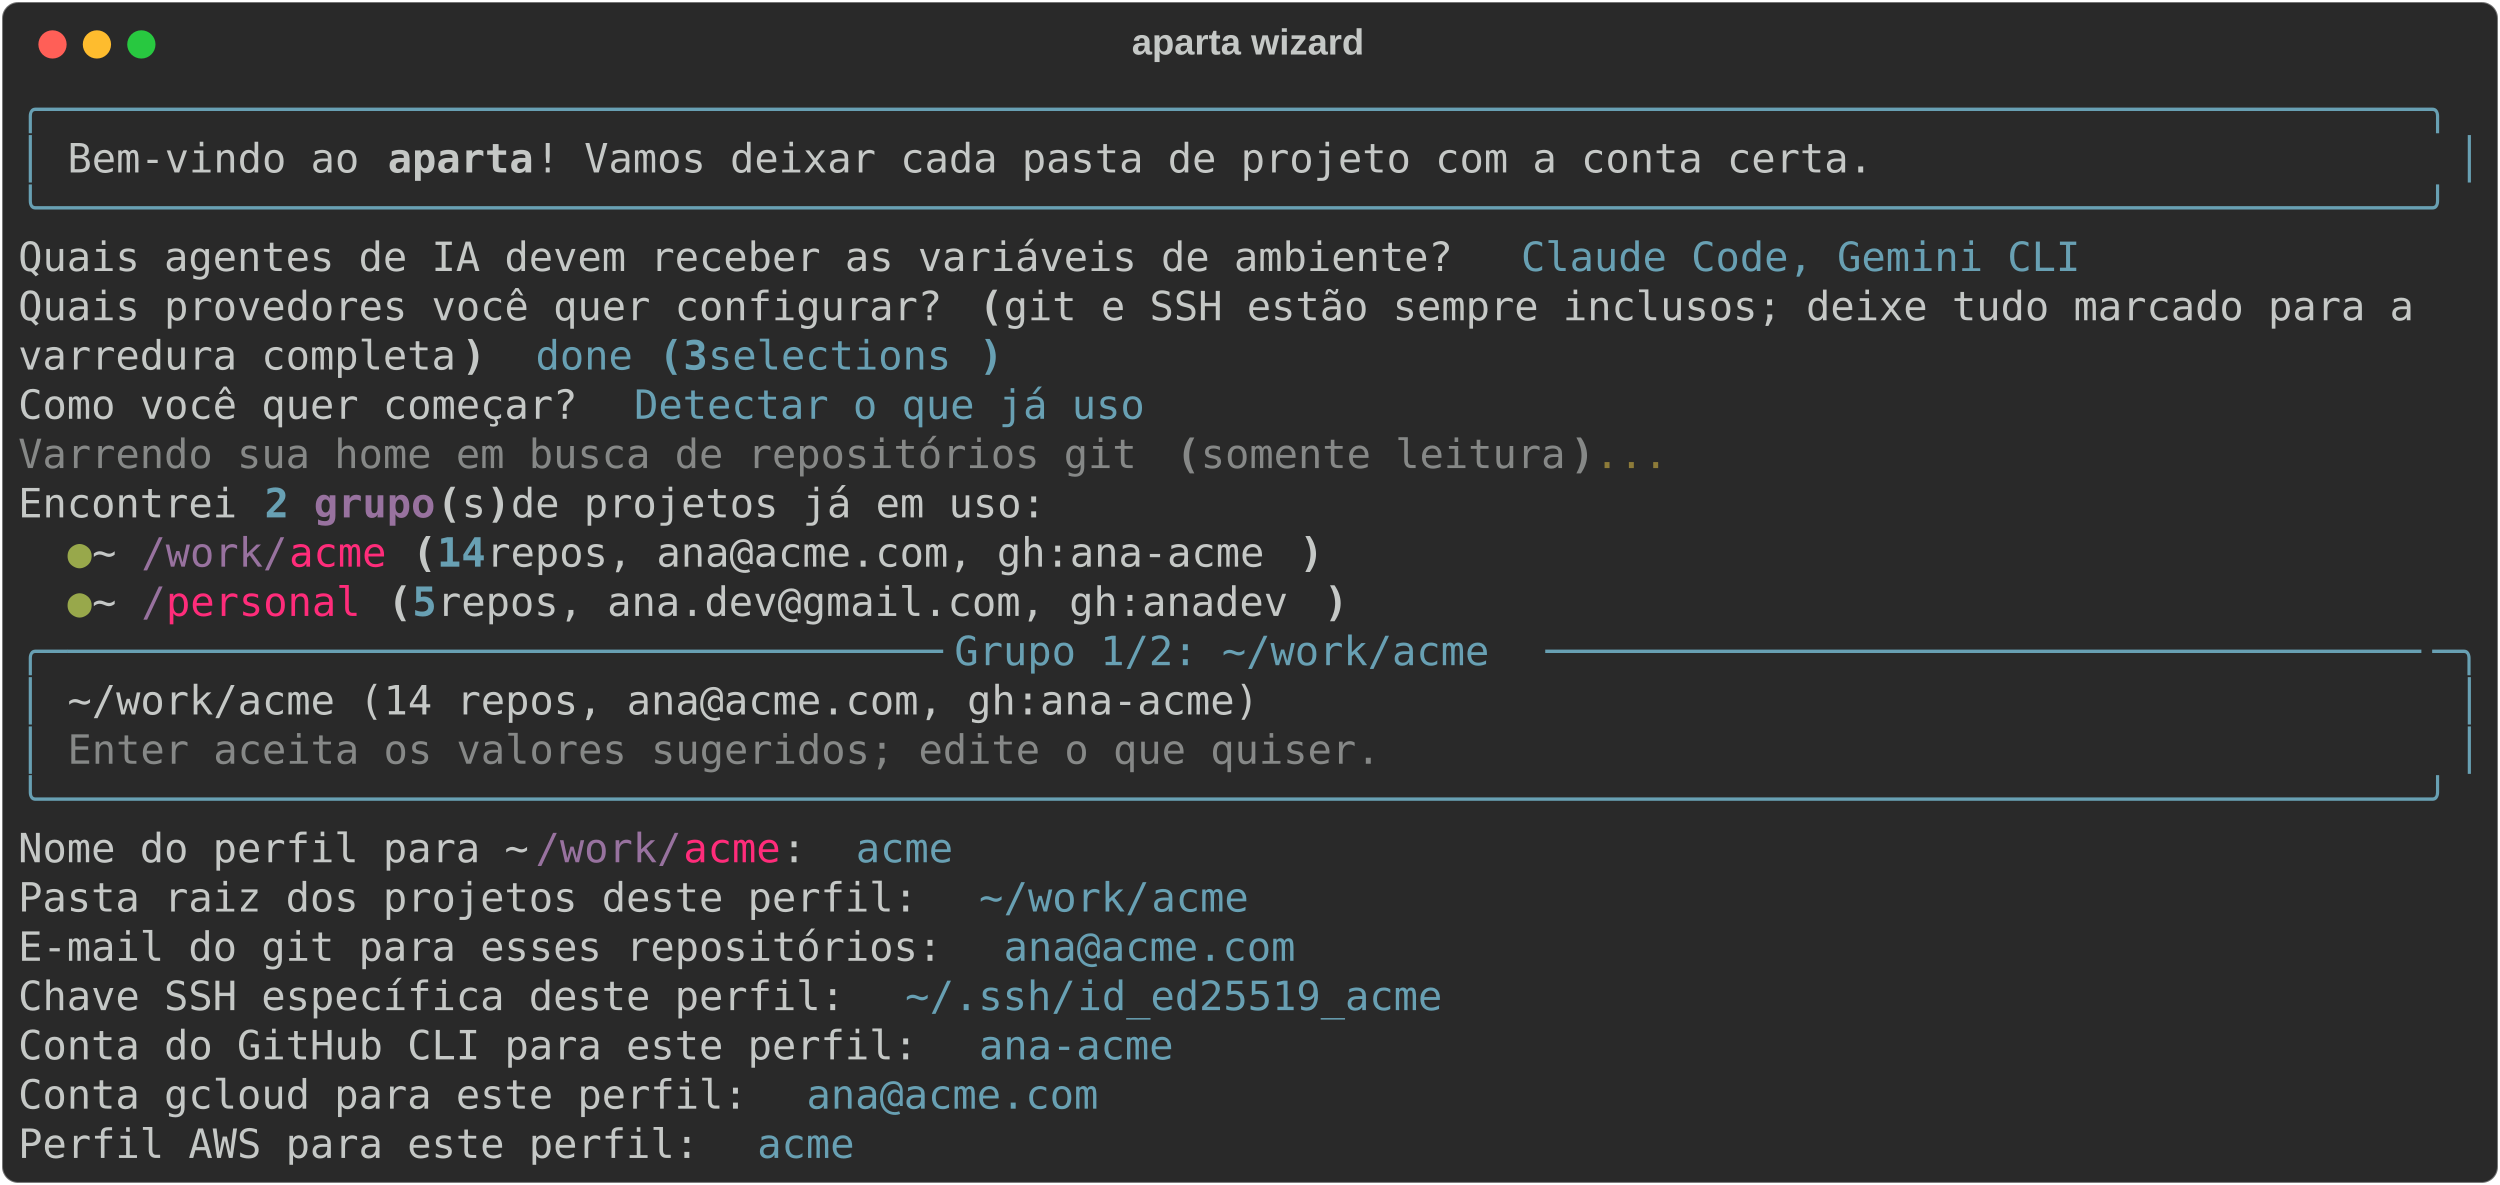
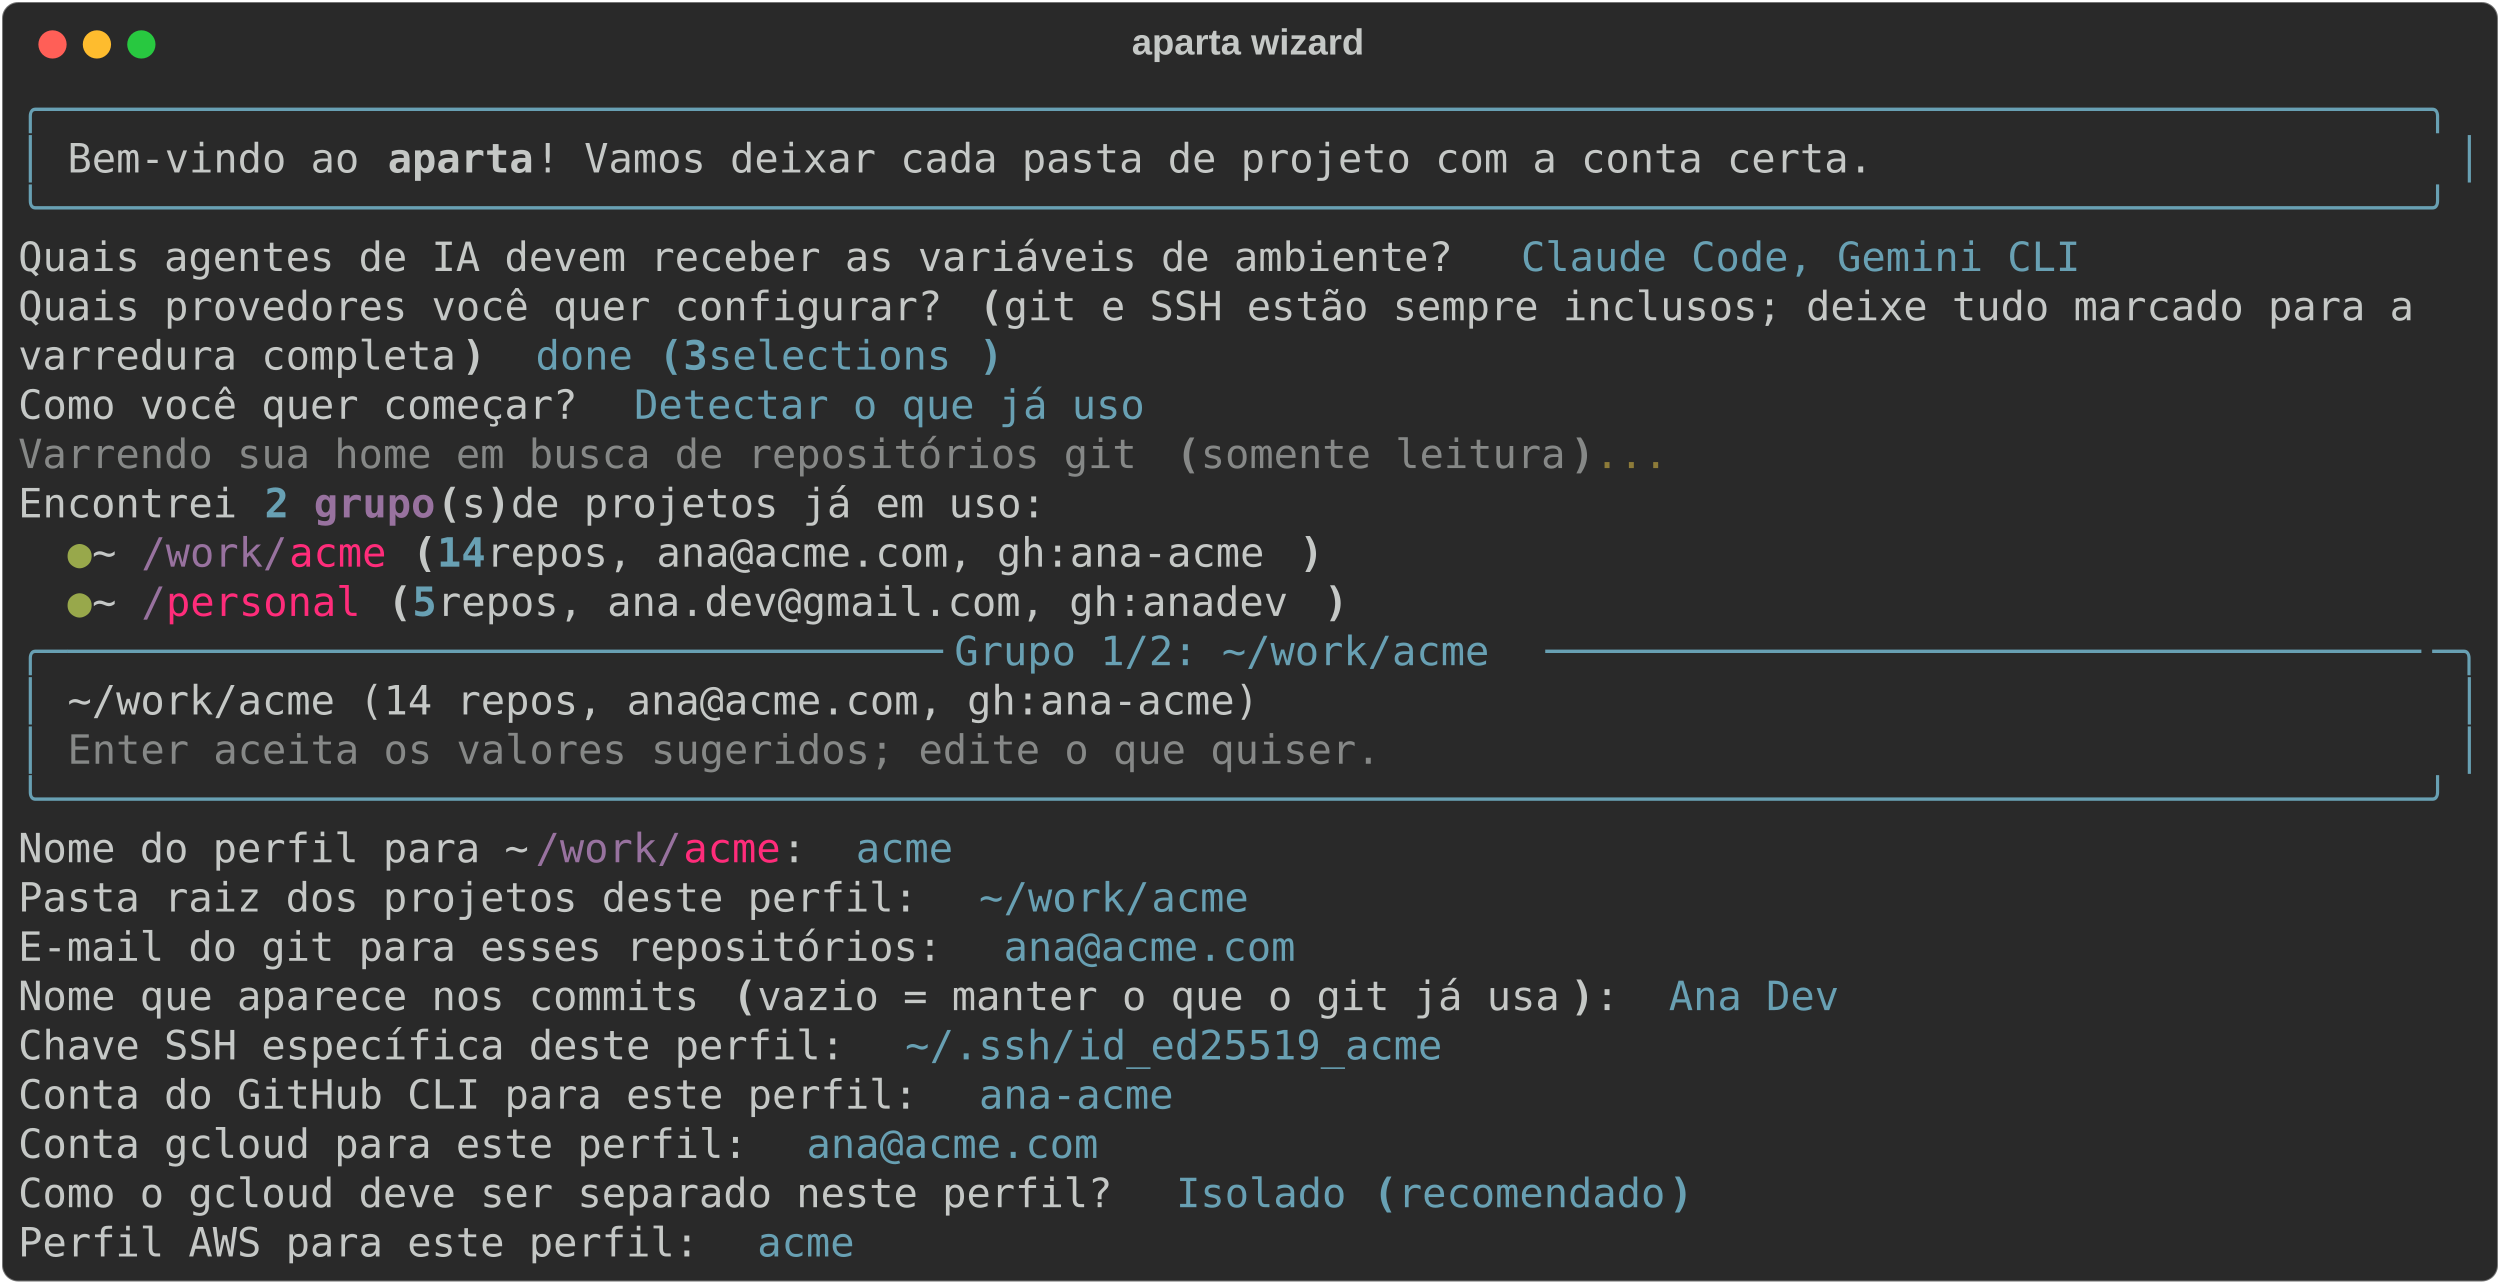
- <svg xmlns="http://www.w3.org/2000/svg" class="rich-terminal" viewBox="0 0 1238 586.8">
+ <svg xmlns="http://www.w3.org/2000/svg" class="rich-terminal" viewBox="0 0 1238 635.6">
  <style>

    @font-face {
        font-family: "Fira Code";
        src: local("FiraCode-Regular"),
                url("https://cdnjs.cloudflare.com/ajax/libs/firacode/6.2.0/woff2/FiraCode-Regular.woff2") format("woff2"),
                url("https://cdnjs.cloudflare.com/ajax/libs/firacode/6.2.0/woff/FiraCode-Regular.woff") format("woff");
        font-style: normal;
        font-weight: 400;
    }
    @font-face {
        font-family: "Fira Code";
        src: local("FiraCode-Bold"),
                url("https://cdnjs.cloudflare.com/ajax/libs/firacode/6.2.0/woff2/FiraCode-Bold.woff2") format("woff2"),
                url("https://cdnjs.cloudflare.com/ajax/libs/firacode/6.2.0/woff/FiraCode-Bold.woff") format("woff");
        font-style: bold;
        font-weight: 700;
    }

-     .terminal-4231822318-matrix {
+     .terminal-3210500793-matrix {
        font-family: Fira Code, monospace;
        font-size: 20px;
        line-height: 24.4px;
        font-variant-east-asian: full-width;
    }

-     .terminal-4231822318-title {
+     .terminal-3210500793-title {
        font-size: 18px;
        font-weight: bold;
        font-family: arial;
    }

-     .terminal-4231822318-r1 { fill: #68a0b3 }
- .terminal-4231822318-r2 { fill: #c5c8c6 }
- .terminal-4231822318-r3 { fill: #c5c8c6;font-weight: bold }
- .terminal-4231822318-r4 { fill: #68a0b3;font-weight: bold }
- .terminal-4231822318-r5 { fill: #868887 }
- .terminal-4231822318-r6 { fill: #868887;font-weight: bold }
- .terminal-4231822318-r7 { fill: #8d7b39 }
- .terminal-4231822318-r8 { fill: #98729f;font-weight: bold }
- .terminal-4231822318-r9 { fill: #98a84b }
- .terminal-4231822318-r10 { fill: #98729f }
- .terminal-4231822318-r11 { fill: #ff2c7a }
+     .terminal-3210500793-r1 { fill: #68a0b3 }
+ .terminal-3210500793-r2 { fill: #c5c8c6 }
+ .terminal-3210500793-r3 { fill: #c5c8c6;font-weight: bold }
+ .terminal-3210500793-r4 { fill: #68a0b3;font-weight: bold }
+ .terminal-3210500793-r5 { fill: #868887 }
+ .terminal-3210500793-r6 { fill: #868887;font-weight: bold }
+ .terminal-3210500793-r7 { fill: #8d7b39 }
+ .terminal-3210500793-r8 { fill: #98729f;font-weight: bold }
+ .terminal-3210500793-r9 { fill: #98a84b }
+ .terminal-3210500793-r10 { fill: #98729f }
+ .terminal-3210500793-r11 { fill: #ff2c7a }
    </style>
  <defs>
-     <clipPath id="terminal-4231822318-clip-terminal">
-       <rect x="0" y="0" width="1219.0" height="535.8" />
-     </clipPath>
-     <clipPath id="terminal-4231822318-line-0">
+     <clipPath id="terminal-3210500793-clip-terminal">
+       <rect x="0" y="0" width="1219.0" height="584.6" />
+     </clipPath>
+     <clipPath id="terminal-3210500793-line-0">
      <rect x="0" y="1.5" width="1220" height="24.65" />
    </clipPath>
-     <clipPath id="terminal-4231822318-line-1">
+     <clipPath id="terminal-3210500793-line-1">
      <rect x="0" y="25.9" width="1220" height="24.65" />
    </clipPath>
-     <clipPath id="terminal-4231822318-line-2">
+     <clipPath id="terminal-3210500793-line-2">
      <rect x="0" y="50.3" width="1220" height="24.65" />
    </clipPath>
-     <clipPath id="terminal-4231822318-line-3">
+     <clipPath id="terminal-3210500793-line-3">
      <rect x="0" y="74.7" width="1220" height="24.65" />
    </clipPath>
-     <clipPath id="terminal-4231822318-line-4">
+     <clipPath id="terminal-3210500793-line-4">
      <rect x="0" y="99.1" width="1220" height="24.65" />
    </clipPath>
-     <clipPath id="terminal-4231822318-line-5">
+     <clipPath id="terminal-3210500793-line-5">
      <rect x="0" y="123.5" width="1220" height="24.65" />
    </clipPath>
-     <clipPath id="terminal-4231822318-line-6">
+     <clipPath id="terminal-3210500793-line-6">
      <rect x="0" y="147.9" width="1220" height="24.65" />
    </clipPath>
-     <clipPath id="terminal-4231822318-line-7">
+     <clipPath id="terminal-3210500793-line-7">
      <rect x="0" y="172.3" width="1220" height="24.65" />
    </clipPath>
-     <clipPath id="terminal-4231822318-line-8">
+     <clipPath id="terminal-3210500793-line-8">
      <rect x="0" y="196.7" width="1220" height="24.65" />
    </clipPath>
-     <clipPath id="terminal-4231822318-line-9">
+     <clipPath id="terminal-3210500793-line-9">
      <rect x="0" y="221.1" width="1220" height="24.65" />
    </clipPath>
-     <clipPath id="terminal-4231822318-line-10">
+     <clipPath id="terminal-3210500793-line-10">
      <rect x="0" y="245.5" width="1220" height="24.65" />
    </clipPath>
-     <clipPath id="terminal-4231822318-line-11">
+     <clipPath id="terminal-3210500793-line-11">
      <rect x="0" y="269.9" width="1220" height="24.65" />
    </clipPath>
-     <clipPath id="terminal-4231822318-line-12">
+     <clipPath id="terminal-3210500793-line-12">
      <rect x="0" y="294.3" width="1220" height="24.65" />
    </clipPath>
-     <clipPath id="terminal-4231822318-line-13">
+     <clipPath id="terminal-3210500793-line-13">
      <rect x="0" y="318.7" width="1220" height="24.65" />
    </clipPath>
-     <clipPath id="terminal-4231822318-line-14">
+     <clipPath id="terminal-3210500793-line-14">
      <rect x="0" y="343.1" width="1220" height="24.65" />
    </clipPath>
-     <clipPath id="terminal-4231822318-line-15">
+     <clipPath id="terminal-3210500793-line-15">
      <rect x="0" y="367.5" width="1220" height="24.65" />
    </clipPath>
-     <clipPath id="terminal-4231822318-line-16">
+     <clipPath id="terminal-3210500793-line-16">
      <rect x="0" y="391.9" width="1220" height="24.65" />
    </clipPath>
-     <clipPath id="terminal-4231822318-line-17">
+     <clipPath id="terminal-3210500793-line-17">
      <rect x="0" y="416.3" width="1220" height="24.65" />
    </clipPath>
-     <clipPath id="terminal-4231822318-line-18">
+     <clipPath id="terminal-3210500793-line-18">
      <rect x="0" y="440.7" width="1220" height="24.65" />
    </clipPath>
-     <clipPath id="terminal-4231822318-line-19">
+     <clipPath id="terminal-3210500793-line-19">
      <rect x="0" y="465.1" width="1220" height="24.65" />
    </clipPath>
-     <clipPath id="terminal-4231822318-line-20">
+     <clipPath id="terminal-3210500793-line-20">
      <rect x="0" y="489.5" width="1220" height="24.65" />
    </clipPath>
+     <clipPath id="terminal-3210500793-line-21">
+       <rect x="0" y="513.9" width="1220" height="24.65" />
+     </clipPath>
+     <clipPath id="terminal-3210500793-line-22">
+       <rect x="0" y="538.3" width="1220" height="24.65" />
+     </clipPath>
  </defs>
-   <rect fill="#292929" stroke="rgba(255,255,255,0.35)" stroke-width="1" x="1" y="1" width="1236" height="584.8" rx="8" />
-   <text class="terminal-4231822318-title" fill="#c5c8c6" text-anchor="middle" x="618" y="27">aparta wizard</text>
+   <rect fill="#292929" stroke="rgba(255,255,255,0.35)" stroke-width="1" x="1" y="1" width="1236" height="633.6" rx="8" />
+   <text class="terminal-3210500793-title" fill="#c5c8c6" text-anchor="middle" x="618" y="27">aparta wizard</text>
  <g transform="translate(26,22)">
    <circle cx="0" cy="0" r="7" fill="#ff5f57" />
    <circle cx="22" cy="0" r="7" fill="#febc2e" />
    <circle cx="44" cy="0" r="7" fill="#28c840" />
  </g>
-   <g transform="translate(9, 41)" clip-path="url(#terminal-4231822318-clip-terminal)">
-     <g class="terminal-4231822318-matrix">
-       <text class="terminal-4231822318-r1" x="0" y="20" textLength="1220" clip-path="url(#terminal-4231822318-line-0)">╭──────────────────────────────────────────────────────────────────────────────────────────────────╮</text>
-       <text class="terminal-4231822318-r2" x="1220" y="20" textLength="12.2" clip-path="url(#terminal-4231822318-line-0)">
- </text>
-       <text class="terminal-4231822318-r1" x="0" y="44.4" textLength="12.2" clip-path="url(#terminal-4231822318-line-1)">│</text>
-       <text class="terminal-4231822318-r2" x="24.4" y="44.4" textLength="158.6" clip-path="url(#terminal-4231822318-line-1)">Bem-vindo ao </text>
-       <text class="terminal-4231822318-r3" x="183" y="44.4" textLength="73.2" clip-path="url(#terminal-4231822318-line-1)">aparta</text>
-       <text class="terminal-4231822318-r2" x="256.2" y="44.4" textLength="671" clip-path="url(#terminal-4231822318-line-1)">! Vamos deixar cada pasta de projeto com a conta certa.</text>
-       <text class="terminal-4231822318-r1" x="1207.8" y="44.4" textLength="12.2" clip-path="url(#terminal-4231822318-line-1)">│</text>
-       <text class="terminal-4231822318-r2" x="1220" y="44.4" textLength="12.2" clip-path="url(#terminal-4231822318-line-1)">
- </text>
-       <text class="terminal-4231822318-r1" x="0" y="68.8" textLength="1220" clip-path="url(#terminal-4231822318-line-2)">╰──────────────────────────────────────────────────────────────────────────────────────────────────╯</text>
-       <text class="terminal-4231822318-r2" x="1220" y="68.8" textLength="12.2" clip-path="url(#terminal-4231822318-line-2)">
- </text>
-       <text class="terminal-4231822318-r2" x="0" y="93.2" textLength="744.2" clip-path="url(#terminal-4231822318-line-3)">Quais agentes de IA devem receber as variáveis de ambiente?  </text>
-       <text class="terminal-4231822318-r1" x="744.2" y="93.2" textLength="280.6" clip-path="url(#terminal-4231822318-line-3)">Claude Code, Gemini CLI</text>
-       <text class="terminal-4231822318-r2" x="1220" y="93.2" textLength="12.2" clip-path="url(#terminal-4231822318-line-3)">
- </text>
-       <text class="terminal-4231822318-r2" x="0" y="117.6" textLength="475.8" clip-path="url(#terminal-4231822318-line-4)">Quais provedores você quer configurar? </text>
-       <text class="terminal-4231822318-r3" x="475.8" y="117.6" textLength="12.2" clip-path="url(#terminal-4231822318-line-4)">(</text>
-       <text class="terminal-4231822318-r2" x="488" y="117.6" textLength="719.8" clip-path="url(#terminal-4231822318-line-4)">git e SSH estão sempre inclusos; deixe tudo marcado para a </text>
-       <text class="terminal-4231822318-r2" x="1220" y="117.6" textLength="12.2" clip-path="url(#terminal-4231822318-line-4)">
- </text>
-       <text class="terminal-4231822318-r2" x="0" y="142" textLength="219.6" clip-path="url(#terminal-4231822318-line-5)">varredura completa</text>
-       <text class="terminal-4231822318-r3" x="219.6" y="142" textLength="12.2" clip-path="url(#terminal-4231822318-line-5)">)</text>
-       <text class="terminal-4231822318-r1" x="256.2" y="142" textLength="61" clip-path="url(#terminal-4231822318-line-5)">done </text>
-       <text class="terminal-4231822318-r4" x="317.2" y="142" textLength="12.2" clip-path="url(#terminal-4231822318-line-5)">(</text>
-       <text class="terminal-4231822318-r4" x="329.4" y="142" textLength="12.2" clip-path="url(#terminal-4231822318-line-5)">3</text>
-       <text class="terminal-4231822318-r1" x="341.6" y="142" textLength="134.2" clip-path="url(#terminal-4231822318-line-5)"> selections</text>
-       <text class="terminal-4231822318-r4" x="475.8" y="142" textLength="12.2" clip-path="url(#terminal-4231822318-line-5)">)</text>
-       <text class="terminal-4231822318-r2" x="1220" y="142" textLength="12.2" clip-path="url(#terminal-4231822318-line-5)">
- </text>
-       <text class="terminal-4231822318-r2" x="0" y="166.4" textLength="305" clip-path="url(#terminal-4231822318-line-6)">Como você quer começar?  </text>
-       <text class="terminal-4231822318-r1" x="305" y="166.4" textLength="256.2" clip-path="url(#terminal-4231822318-line-6)">Detectar o que já uso</text>
-       <text class="terminal-4231822318-r2" x="1220" y="166.4" textLength="12.2" clip-path="url(#terminal-4231822318-line-6)">
- </text>
-       <text class="terminal-4231822318-r5" x="0" y="190.8" textLength="573.4" clip-path="url(#terminal-4231822318-line-7)">Varrendo sua home em busca de repositórios git </text>
-       <text class="terminal-4231822318-r6" x="573.4" y="190.8" textLength="12.2" clip-path="url(#terminal-4231822318-line-7)">(</text>
-       <text class="terminal-4231822318-r5" x="585.6" y="190.8" textLength="183" clip-path="url(#terminal-4231822318-line-7)">somente leitura</text>
-       <text class="terminal-4231822318-r6" x="768.6" y="190.8" textLength="12.2" clip-path="url(#terminal-4231822318-line-7)">)</text>
-       <text class="terminal-4231822318-r7" x="780.8" y="190.8" textLength="36.6" clip-path="url(#terminal-4231822318-line-7)">...</text>
-       <text class="terminal-4231822318-r2" x="1220" y="190.8" textLength="12.2" clip-path="url(#terminal-4231822318-line-7)">
- </text>
-       <text class="terminal-4231822318-r2" x="0" y="215.2" textLength="122" clip-path="url(#terminal-4231822318-line-8)">Encontrei </text>
-       <text class="terminal-4231822318-r4" x="122" y="215.2" textLength="12.2" clip-path="url(#terminal-4231822318-line-8)">2</text>
-       <text class="terminal-4231822318-r8" x="146.4" y="215.2" textLength="61" clip-path="url(#terminal-4231822318-line-8)">grupo</text>
-       <text class="terminal-4231822318-r3" x="207.4" y="215.2" textLength="12.2" clip-path="url(#terminal-4231822318-line-8)">(</text>
-       <text class="terminal-4231822318-r2" x="219.6" y="215.2" textLength="12.2" clip-path="url(#terminal-4231822318-line-8)">s</text>
-       <text class="terminal-4231822318-r3" x="231.8" y="215.2" textLength="12.2" clip-path="url(#terminal-4231822318-line-8)">)</text>
-       <text class="terminal-4231822318-r2" x="244" y="215.2" textLength="280.6" clip-path="url(#terminal-4231822318-line-8)"> de projetos já em uso:</text>
-       <text class="terminal-4231822318-r2" x="1220" y="215.2" textLength="12.2" clip-path="url(#terminal-4231822318-line-8)">
- </text>
-       <text class="terminal-4231822318-r9" x="24.4" y="239.6" textLength="12.2" clip-path="url(#terminal-4231822318-line-9)">●</text>
-       <text class="terminal-4231822318-r2" x="36.6" y="239.6" textLength="24.4" clip-path="url(#terminal-4231822318-line-9)"> ~</text>
-       <text class="terminal-4231822318-r10" x="61" y="239.6" textLength="73.2" clip-path="url(#terminal-4231822318-line-9)">/work/</text>
-       <text class="terminal-4231822318-r11" x="134.2" y="239.6" textLength="48.8" clip-path="url(#terminal-4231822318-line-9)">acme</text>
-       <text class="terminal-4231822318-r3" x="195.2" y="239.6" textLength="12.2" clip-path="url(#terminal-4231822318-line-9)">(</text>
-       <text class="terminal-4231822318-r4" x="207.4" y="239.6" textLength="24.4" clip-path="url(#terminal-4231822318-line-9)">14</text>
-       <text class="terminal-4231822318-r2" x="231.8" y="239.6" textLength="402.6" clip-path="url(#terminal-4231822318-line-9)"> repos, ana@acme.com, gh:ana-acme</text>
-       <text class="terminal-4231822318-r3" x="634.4" y="239.6" textLength="12.2" clip-path="url(#terminal-4231822318-line-9)">)</text>
-       <text class="terminal-4231822318-r2" x="1220" y="239.6" textLength="12.2" clip-path="url(#terminal-4231822318-line-9)">
- </text>
-       <text class="terminal-4231822318-r9" x="24.4" y="264" textLength="12.2" clip-path="url(#terminal-4231822318-line-10)">●</text>
-       <text class="terminal-4231822318-r2" x="36.6" y="264" textLength="24.4" clip-path="url(#terminal-4231822318-line-10)"> ~</text>
-       <text class="terminal-4231822318-r10" x="61" y="264" textLength="12.2" clip-path="url(#terminal-4231822318-line-10)">/</text>
-       <text class="terminal-4231822318-r11" x="73.2" y="264" textLength="97.6" clip-path="url(#terminal-4231822318-line-10)">personal</text>
-       <text class="terminal-4231822318-r3" x="183" y="264" textLength="12.2" clip-path="url(#terminal-4231822318-line-10)">(</text>
-       <text class="terminal-4231822318-r4" x="195.2" y="264" textLength="12.2" clip-path="url(#terminal-4231822318-line-10)">5</text>
-       <text class="terminal-4231822318-r2" x="207.4" y="264" textLength="439.2" clip-path="url(#terminal-4231822318-line-10)"> repos, ana.dev@gmail.com, gh:anadev</text>
-       <text class="terminal-4231822318-r3" x="646.6" y="264" textLength="12.2" clip-path="url(#terminal-4231822318-line-10)">)</text>
-       <text class="terminal-4231822318-r2" x="1220" y="264" textLength="12.2" clip-path="url(#terminal-4231822318-line-10)">
- </text>
-       <text class="terminal-4231822318-r1" x="0" y="288.4" textLength="24.4" clip-path="url(#terminal-4231822318-line-11)">╭─</text>
-       <text class="terminal-4231822318-r1" x="24.4" y="288.4" textLength="439.2" clip-path="url(#terminal-4231822318-line-11)">────────────────────────────────────</text>
-       <text class="terminal-4231822318-r1" x="463.6" y="288.4" textLength="292.8" clip-path="url(#terminal-4231822318-line-11)"> Grupo 1/2: ~/work/acme </text>
-       <text class="terminal-4231822318-r1" x="756.4" y="288.4" textLength="439.2" clip-path="url(#terminal-4231822318-line-11)">────────────────────────────────────</text>
-       <text class="terminal-4231822318-r1" x="1195.6" y="288.4" textLength="24.4" clip-path="url(#terminal-4231822318-line-11)">─╮</text>
-       <text class="terminal-4231822318-r2" x="1220" y="288.4" textLength="12.2" clip-path="url(#terminal-4231822318-line-11)">
- </text>
-       <text class="terminal-4231822318-r1" x="0" y="312.8" textLength="12.2" clip-path="url(#terminal-4231822318-line-12)">│</text>
-       <text class="terminal-4231822318-r2" x="24.4" y="312.8" textLength="597.8" clip-path="url(#terminal-4231822318-line-12)">~/work/acme (14 repos, ana@acme.com, gh:ana-acme)</text>
-       <text class="terminal-4231822318-r1" x="1207.8" y="312.8" textLength="12.2" clip-path="url(#terminal-4231822318-line-12)">│</text>
-       <text class="terminal-4231822318-r2" x="1220" y="312.8" textLength="12.2" clip-path="url(#terminal-4231822318-line-12)">
- </text>
-       <text class="terminal-4231822318-r1" x="0" y="337.2" textLength="12.2" clip-path="url(#terminal-4231822318-line-13)">│</text>
-       <text class="terminal-4231822318-r5" x="24.4" y="337.2" textLength="658.8" clip-path="url(#terminal-4231822318-line-13)">Enter aceita os valores sugeridos; edite o que quiser.</text>
-       <text class="terminal-4231822318-r1" x="1207.8" y="337.2" textLength="12.2" clip-path="url(#terminal-4231822318-line-13)">│</text>
-       <text class="terminal-4231822318-r2" x="1220" y="337.2" textLength="12.2" clip-path="url(#terminal-4231822318-line-13)">
- </text>
-       <text class="terminal-4231822318-r1" x="0" y="361.6" textLength="1220" clip-path="url(#terminal-4231822318-line-14)">╰──────────────────────────────────────────────────────────────────────────────────────────────────╯</text>
-       <text class="terminal-4231822318-r2" x="1220" y="361.6" textLength="12.2" clip-path="url(#terminal-4231822318-line-14)">
- </text>
-       <text class="terminal-4231822318-r2" x="0" y="386" textLength="256.2" clip-path="url(#terminal-4231822318-line-15)">Nome do perfil para ~</text>
-       <text class="terminal-4231822318-r10" x="256.2" y="386" textLength="73.2" clip-path="url(#terminal-4231822318-line-15)">/work/</text>
-       <text class="terminal-4231822318-r11" x="329.4" y="386" textLength="48.8" clip-path="url(#terminal-4231822318-line-15)">acme</text>
-       <text class="terminal-4231822318-r2" x="378.2" y="386" textLength="36.6" clip-path="url(#terminal-4231822318-line-15)">:  </text>
-       <text class="terminal-4231822318-r1" x="414.8" y="386" textLength="48.8" clip-path="url(#terminal-4231822318-line-15)">acme</text>
-       <text class="terminal-4231822318-r2" x="1220" y="386" textLength="12.2" clip-path="url(#terminal-4231822318-line-15)">
- </text>
-       <text class="terminal-4231822318-r2" x="0" y="410.4" textLength="475.8" clip-path="url(#terminal-4231822318-line-16)">Pasta raiz dos projetos deste perfil:  </text>
-       <text class="terminal-4231822318-r1" x="475.8" y="410.4" textLength="12.2" clip-path="url(#terminal-4231822318-line-16)">~</text>
-       <text class="terminal-4231822318-r1" x="488" y="410.4" textLength="73.2" clip-path="url(#terminal-4231822318-line-16)">/work/</text>
-       <text class="terminal-4231822318-r1" x="561.2" y="410.4" textLength="48.8" clip-path="url(#terminal-4231822318-line-16)">acme</text>
-       <text class="terminal-4231822318-r2" x="1220" y="410.4" textLength="12.2" clip-path="url(#terminal-4231822318-line-16)">
- </text>
-       <text class="terminal-4231822318-r2" x="0" y="434.8" textLength="488" clip-path="url(#terminal-4231822318-line-17)">E-mail do git para esses repositórios:  </text>
-       <text class="terminal-4231822318-r1" x="488" y="434.8" textLength="146.4" clip-path="url(#terminal-4231822318-line-17)">ana@acme.com</text>
-       <text class="terminal-4231822318-r2" x="1220" y="434.8" textLength="12.2" clip-path="url(#terminal-4231822318-line-17)">
- </text>
-       <text class="terminal-4231822318-r2" x="0" y="459.2" textLength="439.2" clip-path="url(#terminal-4231822318-line-18)">Chave SSH específica deste perfil:  </text>
-       <text class="terminal-4231822318-r1" x="439.2" y="459.2" textLength="12.2" clip-path="url(#terminal-4231822318-line-18)">~</text>
-       <text class="terminal-4231822318-r1" x="451.4" y="459.2" textLength="73.2" clip-path="url(#terminal-4231822318-line-18)">/.ssh/</text>
-       <text class="terminal-4231822318-r1" x="524.6" y="459.2" textLength="183" clip-path="url(#terminal-4231822318-line-18)">id_ed25519_acme</text>
-       <text class="terminal-4231822318-r2" x="1220" y="459.2" textLength="12.2" clip-path="url(#terminal-4231822318-line-18)">
- </text>
-       <text class="terminal-4231822318-r2" x="0" y="483.6" textLength="475.8" clip-path="url(#terminal-4231822318-line-19)">Conta do GitHub CLI para este perfil:  </text>
-       <text class="terminal-4231822318-r1" x="475.8" y="483.6" textLength="97.6" clip-path="url(#terminal-4231822318-line-19)">ana-acme</text>
-       <text class="terminal-4231822318-r2" x="1220" y="483.6" textLength="12.2" clip-path="url(#terminal-4231822318-line-19)">
- </text>
-       <text class="terminal-4231822318-r2" x="0" y="508" textLength="390.4" clip-path="url(#terminal-4231822318-line-20)">Conta gcloud para este perfil:  </text>
-       <text class="terminal-4231822318-r1" x="390.4" y="508" textLength="146.4" clip-path="url(#terminal-4231822318-line-20)">ana@acme.com</text>
-       <text class="terminal-4231822318-r2" x="1220" y="508" textLength="12.2" clip-path="url(#terminal-4231822318-line-20)">
- </text>
-       <text class="terminal-4231822318-r2" x="0" y="532.4" textLength="366" clip-path="url(#terminal-4231822318-line-21)">Perfil AWS para este perfil:  </text>
-       <text class="terminal-4231822318-r1" x="366" y="532.4" textLength="48.8" clip-path="url(#terminal-4231822318-line-21)">acme</text>
-       <text class="terminal-4231822318-r2" x="1220" y="532.4" textLength="12.2" clip-path="url(#terminal-4231822318-line-21)">
+   <g transform="translate(9, 41)" clip-path="url(#terminal-3210500793-clip-terminal)">
+     <g class="terminal-3210500793-matrix">
+       <text class="terminal-3210500793-r1" x="0" y="20" textLength="1220" clip-path="url(#terminal-3210500793-line-0)">╭──────────────────────────────────────────────────────────────────────────────────────────────────╮</text>
+       <text class="terminal-3210500793-r2" x="1220" y="20" textLength="12.2" clip-path="url(#terminal-3210500793-line-0)">
+ </text>
+       <text class="terminal-3210500793-r1" x="0" y="44.4" textLength="12.2" clip-path="url(#terminal-3210500793-line-1)">│</text>
+       <text class="terminal-3210500793-r2" x="24.4" y="44.4" textLength="158.6" clip-path="url(#terminal-3210500793-line-1)">Bem-vindo ao </text>
+       <text class="terminal-3210500793-r3" x="183" y="44.4" textLength="73.2" clip-path="url(#terminal-3210500793-line-1)">aparta</text>
+       <text class="terminal-3210500793-r2" x="256.2" y="44.4" textLength="671" clip-path="url(#terminal-3210500793-line-1)">! Vamos deixar cada pasta de projeto com a conta certa.</text>
+       <text class="terminal-3210500793-r1" x="1207.8" y="44.4" textLength="12.2" clip-path="url(#terminal-3210500793-line-1)">│</text>
+       <text class="terminal-3210500793-r2" x="1220" y="44.4" textLength="12.2" clip-path="url(#terminal-3210500793-line-1)">
+ </text>
+       <text class="terminal-3210500793-r1" x="0" y="68.8" textLength="1220" clip-path="url(#terminal-3210500793-line-2)">╰──────────────────────────────────────────────────────────────────────────────────────────────────╯</text>
+       <text class="terminal-3210500793-r2" x="1220" y="68.8" textLength="12.2" clip-path="url(#terminal-3210500793-line-2)">
+ </text>
+       <text class="terminal-3210500793-r2" x="0" y="93.2" textLength="744.2" clip-path="url(#terminal-3210500793-line-3)">Quais agentes de IA devem receber as variáveis de ambiente?  </text>
+       <text class="terminal-3210500793-r1" x="744.2" y="93.2" textLength="280.6" clip-path="url(#terminal-3210500793-line-3)">Claude Code, Gemini CLI</text>
+       <text class="terminal-3210500793-r2" x="1220" y="93.2" textLength="12.2" clip-path="url(#terminal-3210500793-line-3)">
+ </text>
+       <text class="terminal-3210500793-r2" x="0" y="117.6" textLength="475.8" clip-path="url(#terminal-3210500793-line-4)">Quais provedores você quer configurar? </text>
+       <text class="terminal-3210500793-r3" x="475.8" y="117.6" textLength="12.2" clip-path="url(#terminal-3210500793-line-4)">(</text>
+       <text class="terminal-3210500793-r2" x="488" y="117.6" textLength="719.8" clip-path="url(#terminal-3210500793-line-4)">git e SSH estão sempre inclusos; deixe tudo marcado para a </text>
+       <text class="terminal-3210500793-r2" x="1220" y="117.6" textLength="12.2" clip-path="url(#terminal-3210500793-line-4)">
+ </text>
+       <text class="terminal-3210500793-r2" x="0" y="142" textLength="219.6" clip-path="url(#terminal-3210500793-line-5)">varredura completa</text>
+       <text class="terminal-3210500793-r3" x="219.6" y="142" textLength="12.2" clip-path="url(#terminal-3210500793-line-5)">)</text>
+       <text class="terminal-3210500793-r1" x="256.2" y="142" textLength="61" clip-path="url(#terminal-3210500793-line-5)">done </text>
+       <text class="terminal-3210500793-r4" x="317.2" y="142" textLength="12.2" clip-path="url(#terminal-3210500793-line-5)">(</text>
+       <text class="terminal-3210500793-r4" x="329.4" y="142" textLength="12.2" clip-path="url(#terminal-3210500793-line-5)">3</text>
+       <text class="terminal-3210500793-r1" x="341.6" y="142" textLength="134.2" clip-path="url(#terminal-3210500793-line-5)"> selections</text>
+       <text class="terminal-3210500793-r4" x="475.8" y="142" textLength="12.2" clip-path="url(#terminal-3210500793-line-5)">)</text>
+       <text class="terminal-3210500793-r2" x="1220" y="142" textLength="12.2" clip-path="url(#terminal-3210500793-line-5)">
+ </text>
+       <text class="terminal-3210500793-r2" x="0" y="166.4" textLength="305" clip-path="url(#terminal-3210500793-line-6)">Como você quer começar?  </text>
+       <text class="terminal-3210500793-r1" x="305" y="166.4" textLength="256.2" clip-path="url(#terminal-3210500793-line-6)">Detectar o que já uso</text>
+       <text class="terminal-3210500793-r2" x="1220" y="166.4" textLength="12.2" clip-path="url(#terminal-3210500793-line-6)">
+ </text>
+       <text class="terminal-3210500793-r5" x="0" y="190.8" textLength="573.4" clip-path="url(#terminal-3210500793-line-7)">Varrendo sua home em busca de repositórios git </text>
+       <text class="terminal-3210500793-r6" x="573.4" y="190.8" textLength="12.2" clip-path="url(#terminal-3210500793-line-7)">(</text>
+       <text class="terminal-3210500793-r5" x="585.6" y="190.8" textLength="183" clip-path="url(#terminal-3210500793-line-7)">somente leitura</text>
+       <text class="terminal-3210500793-r6" x="768.6" y="190.8" textLength="12.2" clip-path="url(#terminal-3210500793-line-7)">)</text>
+       <text class="terminal-3210500793-r7" x="780.8" y="190.8" textLength="36.6" clip-path="url(#terminal-3210500793-line-7)">...</text>
+       <text class="terminal-3210500793-r2" x="1220" y="190.8" textLength="12.2" clip-path="url(#terminal-3210500793-line-7)">
+ </text>
+       <text class="terminal-3210500793-r2" x="0" y="215.2" textLength="122" clip-path="url(#terminal-3210500793-line-8)">Encontrei </text>
+       <text class="terminal-3210500793-r4" x="122" y="215.2" textLength="12.2" clip-path="url(#terminal-3210500793-line-8)">2</text>
+       <text class="terminal-3210500793-r8" x="146.4" y="215.2" textLength="61" clip-path="url(#terminal-3210500793-line-8)">grupo</text>
+       <text class="terminal-3210500793-r3" x="207.4" y="215.2" textLength="12.2" clip-path="url(#terminal-3210500793-line-8)">(</text>
+       <text class="terminal-3210500793-r2" x="219.6" y="215.2" textLength="12.2" clip-path="url(#terminal-3210500793-line-8)">s</text>
+       <text class="terminal-3210500793-r3" x="231.8" y="215.2" textLength="12.2" clip-path="url(#terminal-3210500793-line-8)">)</text>
+       <text class="terminal-3210500793-r2" x="244" y="215.2" textLength="280.6" clip-path="url(#terminal-3210500793-line-8)"> de projetos já em uso:</text>
+       <text class="terminal-3210500793-r2" x="1220" y="215.2" textLength="12.2" clip-path="url(#terminal-3210500793-line-8)">
+ </text>
+       <text class="terminal-3210500793-r9" x="24.4" y="239.6" textLength="12.2" clip-path="url(#terminal-3210500793-line-9)">●</text>
+       <text class="terminal-3210500793-r2" x="36.6" y="239.6" textLength="24.4" clip-path="url(#terminal-3210500793-line-9)"> ~</text>
+       <text class="terminal-3210500793-r10" x="61" y="239.6" textLength="73.2" clip-path="url(#terminal-3210500793-line-9)">/work/</text>
+       <text class="terminal-3210500793-r11" x="134.2" y="239.6" textLength="48.8" clip-path="url(#terminal-3210500793-line-9)">acme</text>
+       <text class="terminal-3210500793-r3" x="195.2" y="239.6" textLength="12.2" clip-path="url(#terminal-3210500793-line-9)">(</text>
+       <text class="terminal-3210500793-r4" x="207.4" y="239.6" textLength="24.4" clip-path="url(#terminal-3210500793-line-9)">14</text>
+       <text class="terminal-3210500793-r2" x="231.8" y="239.6" textLength="402.6" clip-path="url(#terminal-3210500793-line-9)"> repos, ana@acme.com, gh:ana-acme</text>
+       <text class="terminal-3210500793-r3" x="634.4" y="239.6" textLength="12.2" clip-path="url(#terminal-3210500793-line-9)">)</text>
+       <text class="terminal-3210500793-r2" x="1220" y="239.6" textLength="12.2" clip-path="url(#terminal-3210500793-line-9)">
+ </text>
+       <text class="terminal-3210500793-r9" x="24.4" y="264" textLength="12.2" clip-path="url(#terminal-3210500793-line-10)">●</text>
+       <text class="terminal-3210500793-r2" x="36.6" y="264" textLength="24.4" clip-path="url(#terminal-3210500793-line-10)"> ~</text>
+       <text class="terminal-3210500793-r10" x="61" y="264" textLength="12.2" clip-path="url(#terminal-3210500793-line-10)">/</text>
+       <text class="terminal-3210500793-r11" x="73.2" y="264" textLength="97.6" clip-path="url(#terminal-3210500793-line-10)">personal</text>
+       <text class="terminal-3210500793-r3" x="183" y="264" textLength="12.2" clip-path="url(#terminal-3210500793-line-10)">(</text>
+       <text class="terminal-3210500793-r4" x="195.2" y="264" textLength="12.2" clip-path="url(#terminal-3210500793-line-10)">5</text>
+       <text class="terminal-3210500793-r2" x="207.4" y="264" textLength="439.2" clip-path="url(#terminal-3210500793-line-10)"> repos, ana.dev@gmail.com, gh:anadev</text>
+       <text class="terminal-3210500793-r3" x="646.6" y="264" textLength="12.2" clip-path="url(#terminal-3210500793-line-10)">)</text>
+       <text class="terminal-3210500793-r2" x="1220" y="264" textLength="12.2" clip-path="url(#terminal-3210500793-line-10)">
+ </text>
+       <text class="terminal-3210500793-r1" x="0" y="288.4" textLength="24.4" clip-path="url(#terminal-3210500793-line-11)">╭─</text>
+       <text class="terminal-3210500793-r1" x="24.4" y="288.4" textLength="439.2" clip-path="url(#terminal-3210500793-line-11)">────────────────────────────────────</text>
+       <text class="terminal-3210500793-r1" x="463.6" y="288.4" textLength="292.8" clip-path="url(#terminal-3210500793-line-11)"> Grupo 1/2: ~/work/acme </text>
+       <text class="terminal-3210500793-r1" x="756.4" y="288.4" textLength="439.2" clip-path="url(#terminal-3210500793-line-11)">────────────────────────────────────</text>
+       <text class="terminal-3210500793-r1" x="1195.6" y="288.4" textLength="24.4" clip-path="url(#terminal-3210500793-line-11)">─╮</text>
+       <text class="terminal-3210500793-r2" x="1220" y="288.4" textLength="12.2" clip-path="url(#terminal-3210500793-line-11)">
+ </text>
+       <text class="terminal-3210500793-r1" x="0" y="312.8" textLength="12.2" clip-path="url(#terminal-3210500793-line-12)">│</text>
+       <text class="terminal-3210500793-r2" x="24.4" y="312.8" textLength="597.8" clip-path="url(#terminal-3210500793-line-12)">~/work/acme (14 repos, ana@acme.com, gh:ana-acme)</text>
+       <text class="terminal-3210500793-r1" x="1207.8" y="312.8" textLength="12.2" clip-path="url(#terminal-3210500793-line-12)">│</text>
+       <text class="terminal-3210500793-r2" x="1220" y="312.8" textLength="12.2" clip-path="url(#terminal-3210500793-line-12)">
+ </text>
+       <text class="terminal-3210500793-r1" x="0" y="337.2" textLength="12.2" clip-path="url(#terminal-3210500793-line-13)">│</text>
+       <text class="terminal-3210500793-r5" x="24.4" y="337.2" textLength="658.8" clip-path="url(#terminal-3210500793-line-13)">Enter aceita os valores sugeridos; edite o que quiser.</text>
+       <text class="terminal-3210500793-r1" x="1207.8" y="337.2" textLength="12.2" clip-path="url(#terminal-3210500793-line-13)">│</text>
+       <text class="terminal-3210500793-r2" x="1220" y="337.2" textLength="12.2" clip-path="url(#terminal-3210500793-line-13)">
+ </text>
+       <text class="terminal-3210500793-r1" x="0" y="361.6" textLength="1220" clip-path="url(#terminal-3210500793-line-14)">╰──────────────────────────────────────────────────────────────────────────────────────────────────╯</text>
+       <text class="terminal-3210500793-r2" x="1220" y="361.6" textLength="12.2" clip-path="url(#terminal-3210500793-line-14)">
+ </text>
+       <text class="terminal-3210500793-r2" x="0" y="386" textLength="256.2" clip-path="url(#terminal-3210500793-line-15)">Nome do perfil para ~</text>
+       <text class="terminal-3210500793-r10" x="256.2" y="386" textLength="73.2" clip-path="url(#terminal-3210500793-line-15)">/work/</text>
+       <text class="terminal-3210500793-r11" x="329.4" y="386" textLength="48.8" clip-path="url(#terminal-3210500793-line-15)">acme</text>
+       <text class="terminal-3210500793-r2" x="378.2" y="386" textLength="36.6" clip-path="url(#terminal-3210500793-line-15)">:  </text>
+       <text class="terminal-3210500793-r1" x="414.8" y="386" textLength="48.8" clip-path="url(#terminal-3210500793-line-15)">acme</text>
+       <text class="terminal-3210500793-r2" x="1220" y="386" textLength="12.2" clip-path="url(#terminal-3210500793-line-15)">
+ </text>
+       <text class="terminal-3210500793-r2" x="0" y="410.4" textLength="475.8" clip-path="url(#terminal-3210500793-line-16)">Pasta raiz dos projetos deste perfil:  </text>
+       <text class="terminal-3210500793-r1" x="475.8" y="410.4" textLength="12.2" clip-path="url(#terminal-3210500793-line-16)">~</text>
+       <text class="terminal-3210500793-r1" x="488" y="410.4" textLength="73.2" clip-path="url(#terminal-3210500793-line-16)">/work/</text>
+       <text class="terminal-3210500793-r1" x="561.2" y="410.4" textLength="48.8" clip-path="url(#terminal-3210500793-line-16)">acme</text>
+       <text class="terminal-3210500793-r2" x="1220" y="410.4" textLength="12.2" clip-path="url(#terminal-3210500793-line-16)">
+ </text>
+       <text class="terminal-3210500793-r2" x="0" y="434.8" textLength="488" clip-path="url(#terminal-3210500793-line-17)">E-mail do git para esses repositórios:  </text>
+       <text class="terminal-3210500793-r1" x="488" y="434.8" textLength="146.4" clip-path="url(#terminal-3210500793-line-17)">ana@acme.com</text>
+       <text class="terminal-3210500793-r2" x="1220" y="434.8" textLength="12.2" clip-path="url(#terminal-3210500793-line-17)">
+ </text>
+       <text class="terminal-3210500793-r2" x="0" y="459.2" textLength="353.8" clip-path="url(#terminal-3210500793-line-18)">Nome que aparece nos commits </text>
+       <text class="terminal-3210500793-r3" x="353.8" y="459.2" textLength="12.2" clip-path="url(#terminal-3210500793-line-18)">(</text>
+       <text class="terminal-3210500793-r2" x="366" y="459.2" textLength="402.6" clip-path="url(#terminal-3210500793-line-18)">vazio = manter o que o git já usa</text>
+       <text class="terminal-3210500793-r3" x="768.6" y="459.2" textLength="12.2" clip-path="url(#terminal-3210500793-line-18)">)</text>
+       <text class="terminal-3210500793-r2" x="780.8" y="459.2" textLength="36.6" clip-path="url(#terminal-3210500793-line-18)">:  </text>
+       <text class="terminal-3210500793-r1" x="817.4" y="459.2" textLength="85.4" clip-path="url(#terminal-3210500793-line-18)">Ana Dev</text>
+       <text class="terminal-3210500793-r2" x="1220" y="459.2" textLength="12.2" clip-path="url(#terminal-3210500793-line-18)">
+ </text>
+       <text class="terminal-3210500793-r2" x="0" y="483.6" textLength="439.2" clip-path="url(#terminal-3210500793-line-19)">Chave SSH específica deste perfil:  </text>
+       <text class="terminal-3210500793-r1" x="439.2" y="483.6" textLength="12.2" clip-path="url(#terminal-3210500793-line-19)">~</text>
+       <text class="terminal-3210500793-r1" x="451.4" y="483.6" textLength="73.2" clip-path="url(#terminal-3210500793-line-19)">/.ssh/</text>
+       <text class="terminal-3210500793-r1" x="524.6" y="483.6" textLength="183" clip-path="url(#terminal-3210500793-line-19)">id_ed25519_acme</text>
+       <text class="terminal-3210500793-r2" x="1220" y="483.6" textLength="12.2" clip-path="url(#terminal-3210500793-line-19)">
+ </text>
+       <text class="terminal-3210500793-r2" x="0" y="508" textLength="475.8" clip-path="url(#terminal-3210500793-line-20)">Conta do GitHub CLI para este perfil:  </text>
+       <text class="terminal-3210500793-r1" x="475.8" y="508" textLength="97.6" clip-path="url(#terminal-3210500793-line-20)">ana-acme</text>
+       <text class="terminal-3210500793-r2" x="1220" y="508" textLength="12.2" clip-path="url(#terminal-3210500793-line-20)">
+ </text>
+       <text class="terminal-3210500793-r2" x="0" y="532.4" textLength="390.4" clip-path="url(#terminal-3210500793-line-21)">Conta gcloud para este perfil:  </text>
+       <text class="terminal-3210500793-r1" x="390.4" y="532.4" textLength="146.4" clip-path="url(#terminal-3210500793-line-21)">ana@acme.com</text>
+       <text class="terminal-3210500793-r2" x="1220" y="532.4" textLength="12.2" clip-path="url(#terminal-3210500793-line-21)">
+ </text>
+       <text class="terminal-3210500793-r2" x="0" y="556.8" textLength="573.4" clip-path="url(#terminal-3210500793-line-22)">Como o gcloud deve ser separado neste perfil?  </text>
+       <text class="terminal-3210500793-r1" x="573.4" y="556.8" textLength="97.6" clip-path="url(#terminal-3210500793-line-22)">Isolado </text>
+       <text class="terminal-3210500793-r4" x="671" y="556.8" textLength="12.2" clip-path="url(#terminal-3210500793-line-22)">(</text>
+       <text class="terminal-3210500793-r1" x="683.2" y="556.8" textLength="134.2" clip-path="url(#terminal-3210500793-line-22)">recomendado</text>
+       <text class="terminal-3210500793-r4" x="817.4" y="556.8" textLength="12.2" clip-path="url(#terminal-3210500793-line-22)">)</text>
+       <text class="terminal-3210500793-r2" x="1220" y="556.8" textLength="12.2" clip-path="url(#terminal-3210500793-line-22)">
+ </text>
+       <text class="terminal-3210500793-r2" x="0" y="581.2" textLength="366" clip-path="url(#terminal-3210500793-line-23)">Perfil AWS para este perfil:  </text>
+       <text class="terminal-3210500793-r1" x="366" y="581.2" textLength="48.8" clip-path="url(#terminal-3210500793-line-23)">acme</text>
+       <text class="terminal-3210500793-r2" x="1220" y="581.2" textLength="12.2" clip-path="url(#terminal-3210500793-line-23)">
</text>
    </g>
  </g>
</svg>
